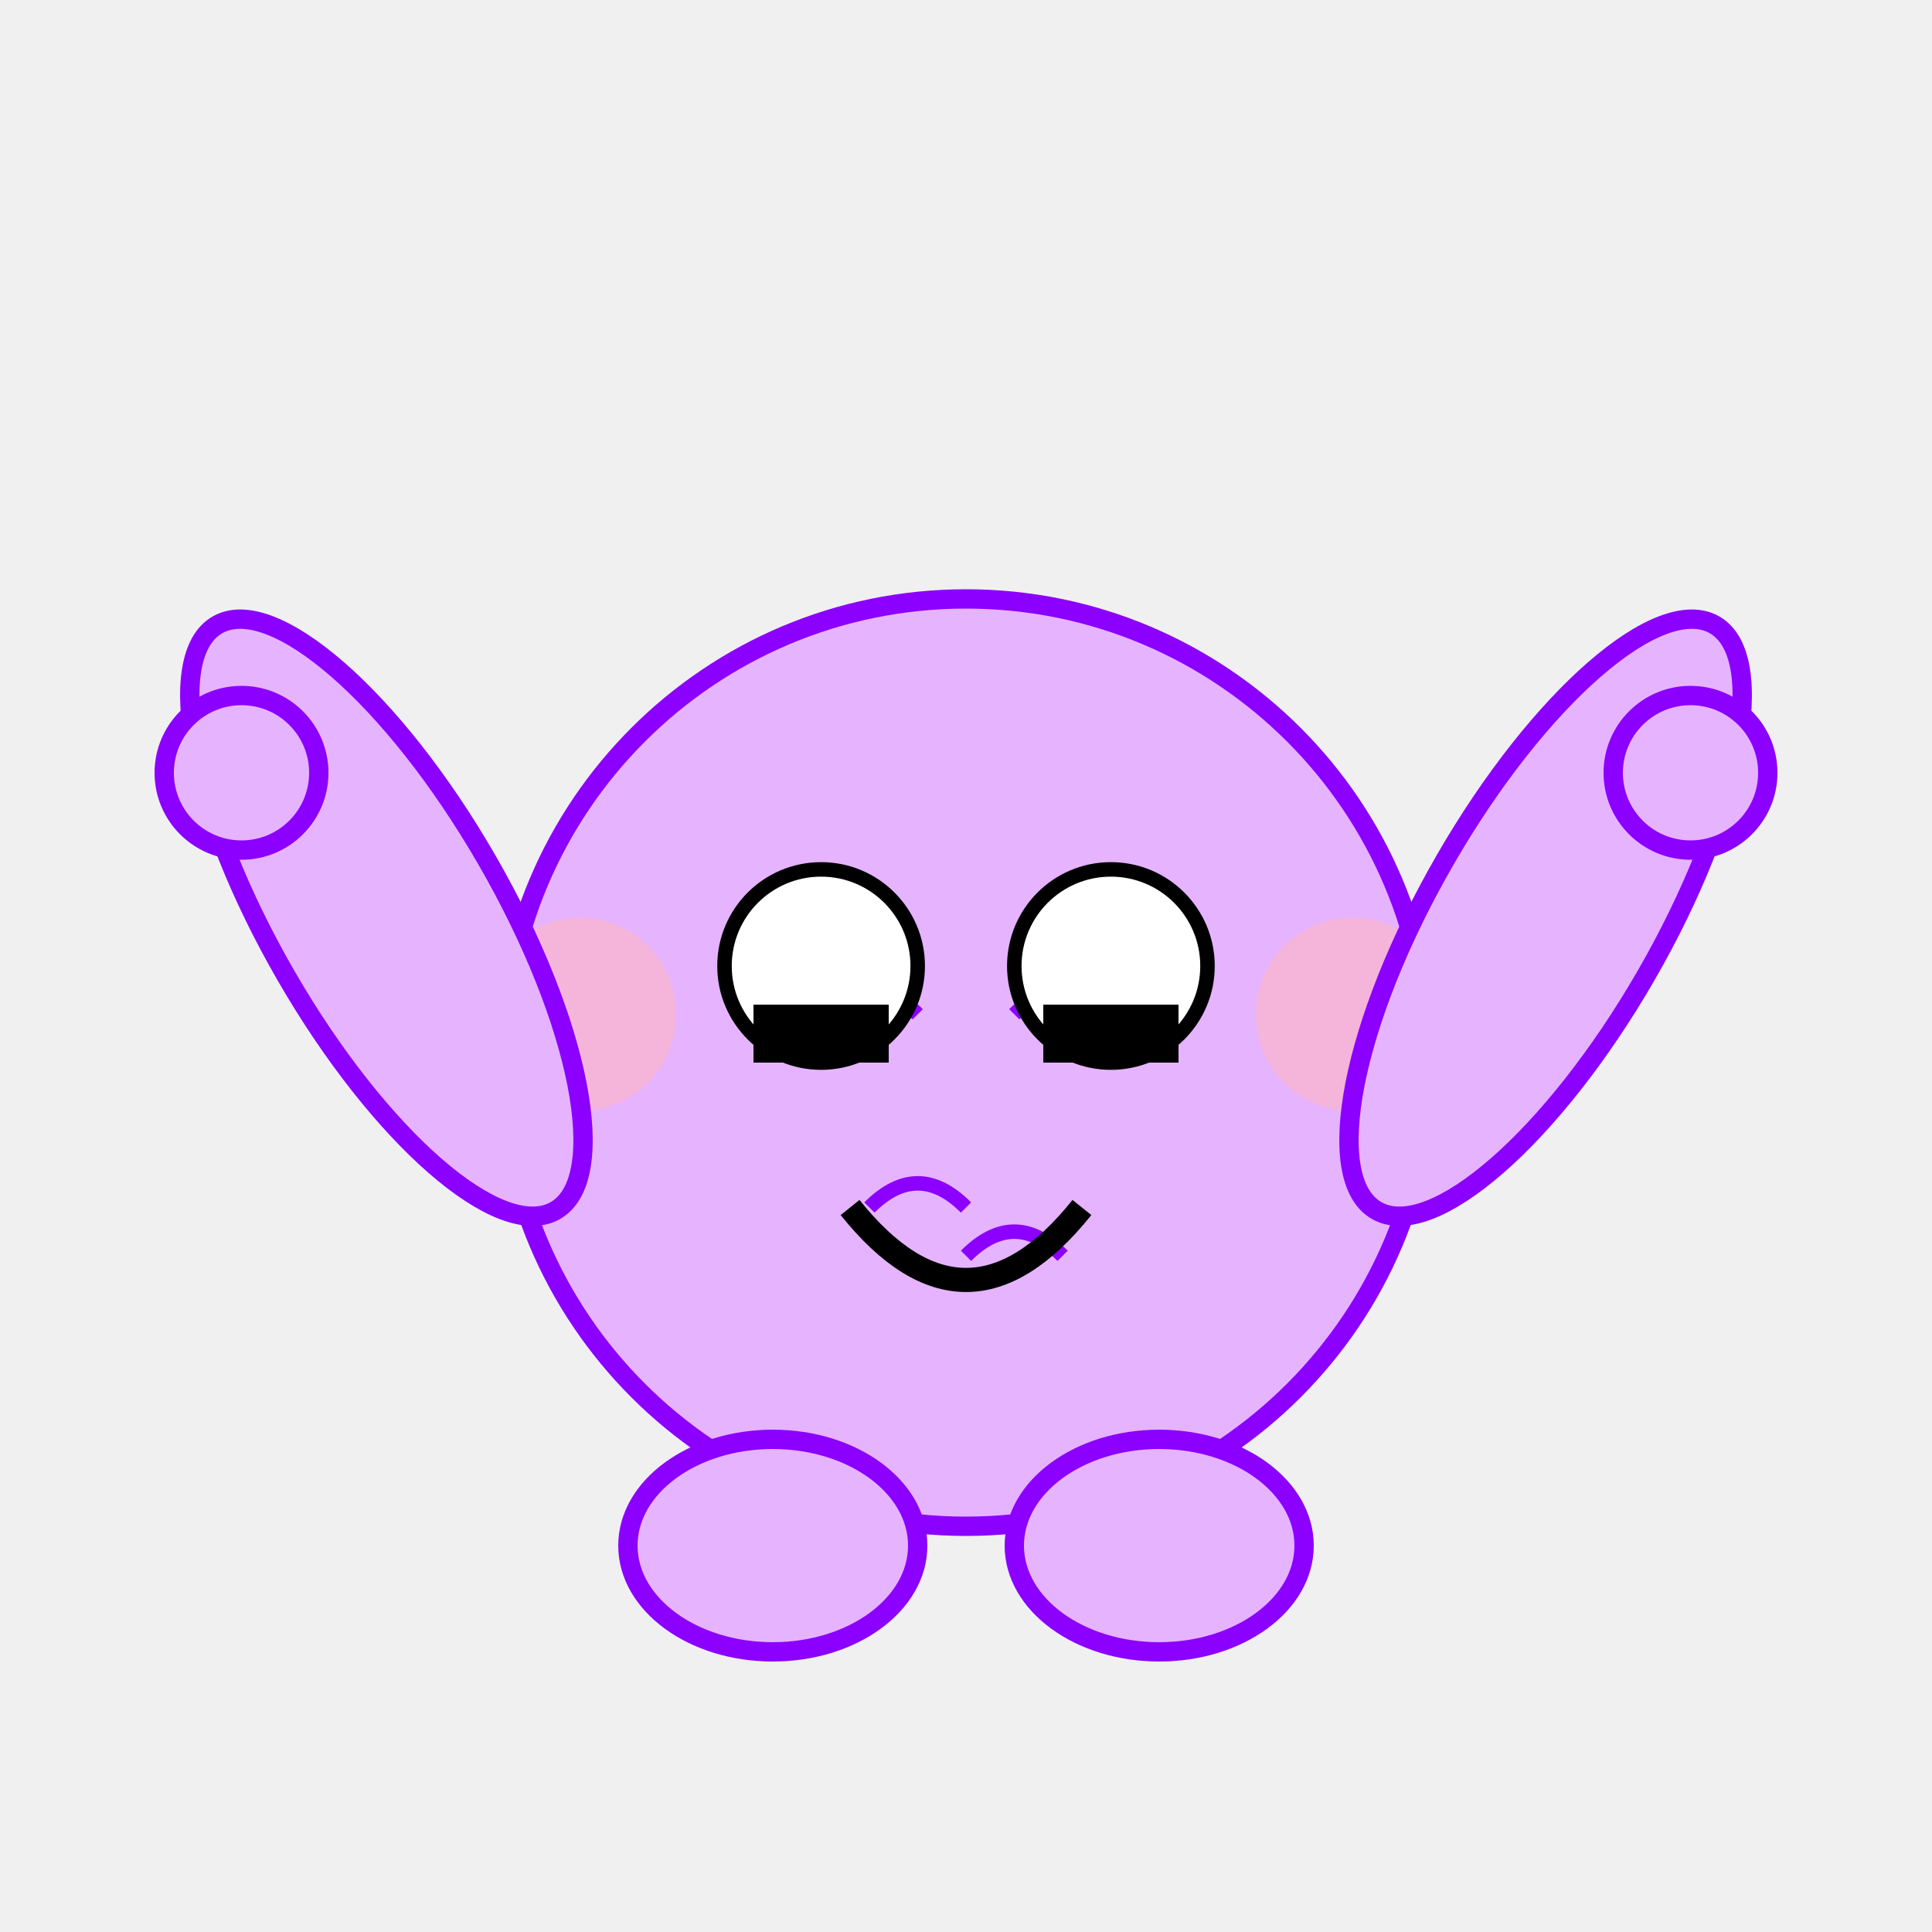
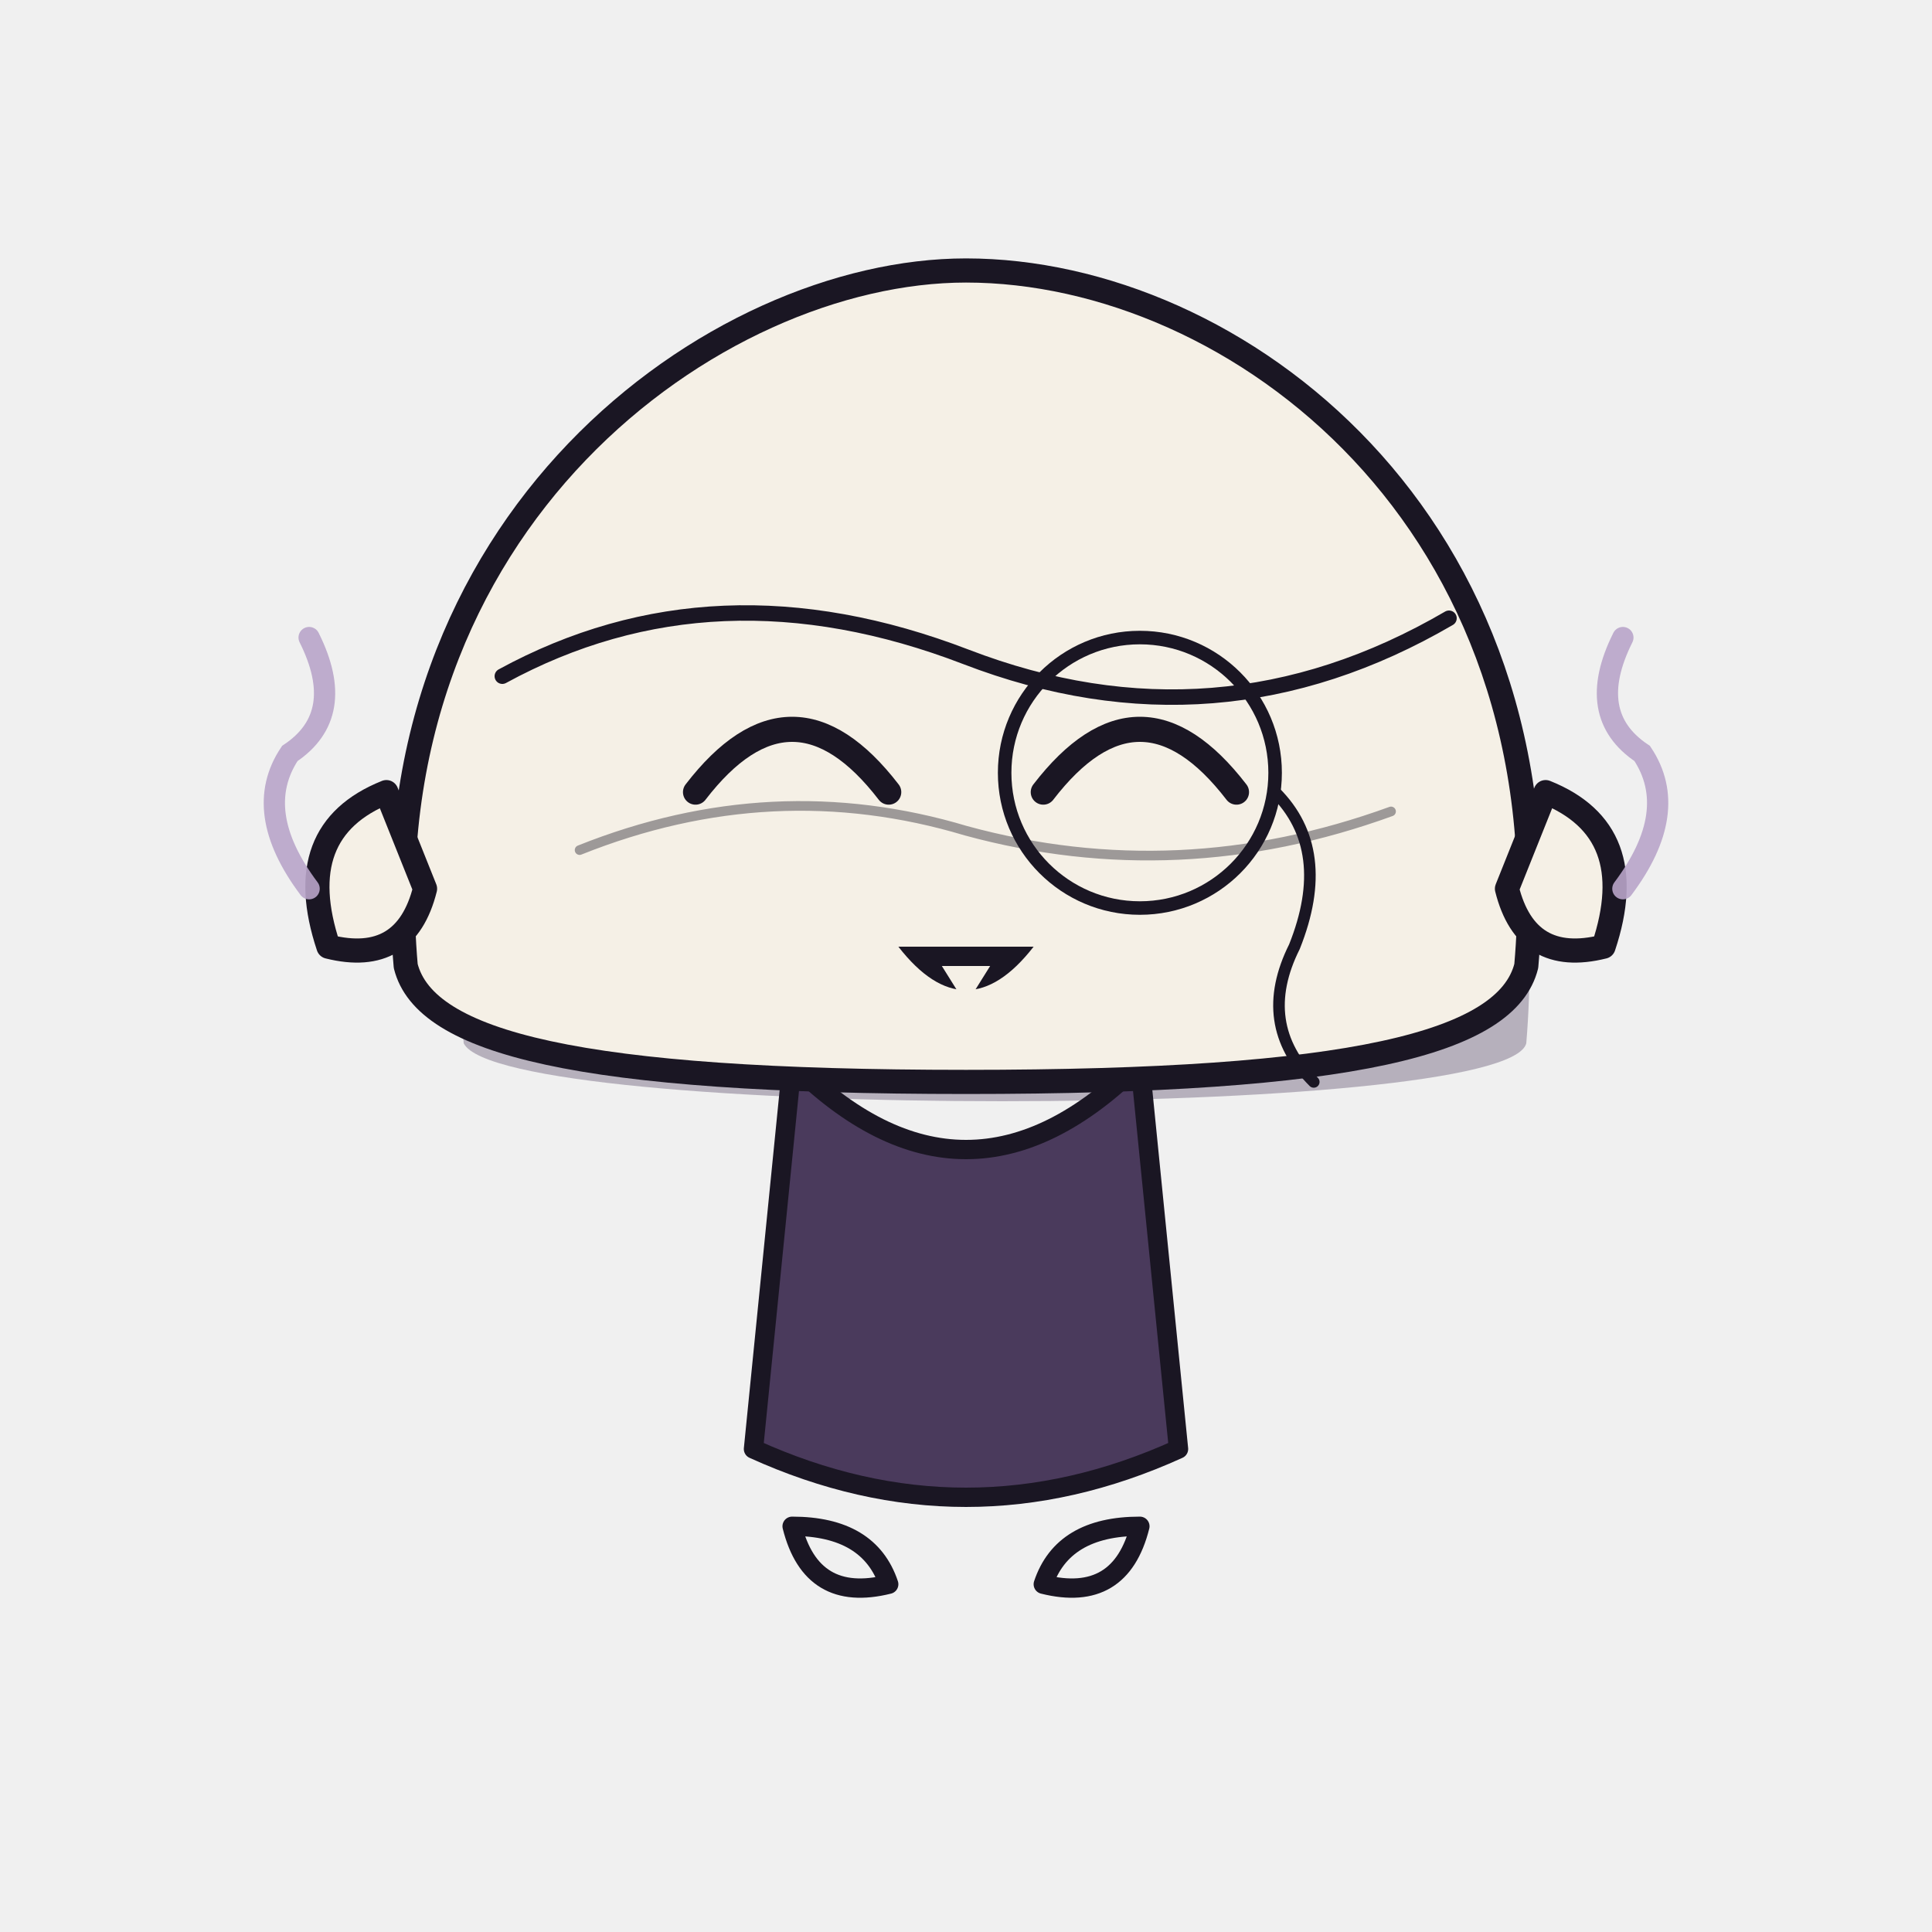
- <svg xmlns="http://www.w3.org/2000/svg" viewBox="0 0 200 200" role="img" aria-label="Happy Brain">
+ <svg xmlns="http://www.w3.org/2000/svg" viewBox="0 0 200 200" role="img" aria-label="Brain the big-headed scholar">
  <defs>
-     <style>
-       .brain-body { fill: #E6B3FF; stroke: #8B00FF; stroke-width: 2; }
-       .brain-eye { fill: #FFFFFF; stroke: #000000; stroke-width: 1.5; }
-       .brain-pupil { fill: #000000; }
-       .brain-mouth { fill: none; stroke: #000000; stroke-width: 2.5; }
-       .brain-wrinkle { fill: none; stroke: #8B00FF; stroke-width: 1.5; }
-       .brain-cheek { fill: #FFB6C1; opacity: 0.6; }
-     </style>
+     <style>.brain-body { fill:#5E8A8C; stroke:#1A1623; stroke-width:2.5;
+                stroke-linejoin:round; stroke-linecap:round; }
+ .brain-eye { fill:#F5F0E6; stroke:#1A1623; stroke-width:1.5; }
+ .brain-pupil { fill:#1A1623; }
+ .brain-mouth { fill:none; stroke:#1A1623; stroke-width:2;
+                 stroke-linecap:round; stroke-linejoin:round; }
+ .brain-accent { stroke:#1A1623; stroke-width:1.5;
+                  stroke-linecap:round; stroke-linejoin:round; }
+ .ink { stroke:#1A1623; fill:none; stroke-linecap:round;
+         stroke-linejoin:round; }
+ .shadow { fill:#4A3A5C; opacity:0.35; }
+ .sketch { stroke:#1A1623; fill:none; opacity:0.4; stroke-width:1;
+            stroke-linecap:round; }
+ .hi { fill:#F5F0E6; }
+ 
+ .brain-body { fill:#F5F0E6; }
+ .sub-body { fill:#4A3A5C; stroke:#1A1623; stroke-width:2;
+              stroke-linejoin:round; }
+ .wisp { stroke:#B8A4C9; fill:none; stroke-width:2.2;
+          stroke-linecap:round; opacity:0.9; }</style>
  </defs>
-   <circle class="brain-body" cx="100" cy="110" r="48" />
-   <path class="brain-wrinkle" d="M 80 95 Q 85 90 90 95" />
-   <path class="brain-wrinkle" d="M 85 105 Q 90 100 95 105" />
-   <path class="brain-wrinkle" d="M 110 95 Q 115 90 120 95" />
-   <path class="brain-wrinkle" d="M 105 105 Q 110 100 115 105" />
-   <path class="brain-wrinkle" d="M 90 125 Q 95 120 100 125" />
-   <path class="brain-wrinkle" d="M 100 130 Q 105 125 110 130" />
-   <circle class="brain-eye" cx="85" cy="100" r="10" />
-   <path class="brain-pupil" d="M 78 104 L 92 104 L 92 110 L 78 110 Z" />
-   <circle class="brain-eye" cx="115" cy="100" r="10" />
-   <path class="brain-pupil" d="M 108 104 L 122 104 L 122 110 L 108 110 Z" />
-   <circle class="brain-cheek" cx="60" cy="105" r="10" />
-   <circle class="brain-cheek" cx="140" cy="105" r="10" />
-   <path class="brain-mouth" d="M 88 125 Q 100 140 112 125" />
-   <ellipse class="brain-body" cx="40" cy="95" rx="12" ry="35" transform="rotate(-30 40 95)" />
-   <circle class="brain-body" cx="25" cy="80" r="8" />
-   <ellipse class="brain-body" cx="160" cy="95" rx="12" ry="35" transform="rotate(30 160 95)" />
-   <circle class="brain-body" cx="175" cy="80" r="8" />
-   <ellipse class="brain-body" cx="80" cy="160" rx="15" ry="11" />
-   <ellipse class="brain-body" cx="120" cy="160" rx="15" ry="11" />
+   <path class="shadow" d="M48,108 C44,60 80,32 104,33 C128,34 162,60 158,108 C156,116 52,116 48,108 Z" />
+   <path class="sub-body" d="M82,110 Q100,128 118,110 L122,150 Q100,160 78,150 Z" />
+   <path class="ink" stroke-width="2" fill="#1A1623" d="M82,158 Q84,166 92,164 Q90,158 82,158 Z" />
+   <path class="ink" stroke-width="2" fill="#1A1623" d="M108,164 Q116,166 118,158 Q110,158 108,164 Z" />
+   <path class="brain-body" d="M42,100 C38,54 74,28 100,28 C128,28 162,54 158,100 C156,108 140,112 100,112 C60,112 44,108 42,100 Z" />
+   <path class="ink" stroke-width="1.6" fill="none" d="M52,70 Q74,58 100,68 Q126,78 150,64" />
+   <path class="sketch" d="M60,88 Q80,80 100,86 Q122,92 144,84" />
+   <path class="brain-body" d="M40,82 Q30,86 34,98 Q42,100 44,92 Z" />
+   <path class="brain-body" d="M160,82 Q170,86 166,98 Q158,100 156,92 Z" />
+   <path class="wisp" d="M32,92 q-6,-8 -2,-14 q6,-4 2,-12" />
+   <path class="wisp" d="M168,92 q6,-8 2,-14 q-6,-4 -2,-12" />
+   <path d="M72,82 Q82,69 92,82" stroke="#1A1623" stroke-width="2.6" fill="none" stroke-linecap="round" />
+   <path d="M108,82 Q118,69 128,82" stroke="#1A1623" stroke-width="2.6" fill="none" stroke-linecap="round" />
+   <path d="M93.0,98 Q100,107 107.0,98 Z" fill="#1A1623" />
+   <path d="M97.5,100 L100,104 L102.5,100 Z" fill="#F5F0E6" />
+   <circle cx="118" cy="80" r="14" fill="none" stroke="#1A1623" stroke-width="1.4" />
+   <path class="ink" stroke-width="1.2" fill="none" d="M132,82 q6,6 2,16 q-4,8 2,14" />
</svg>
